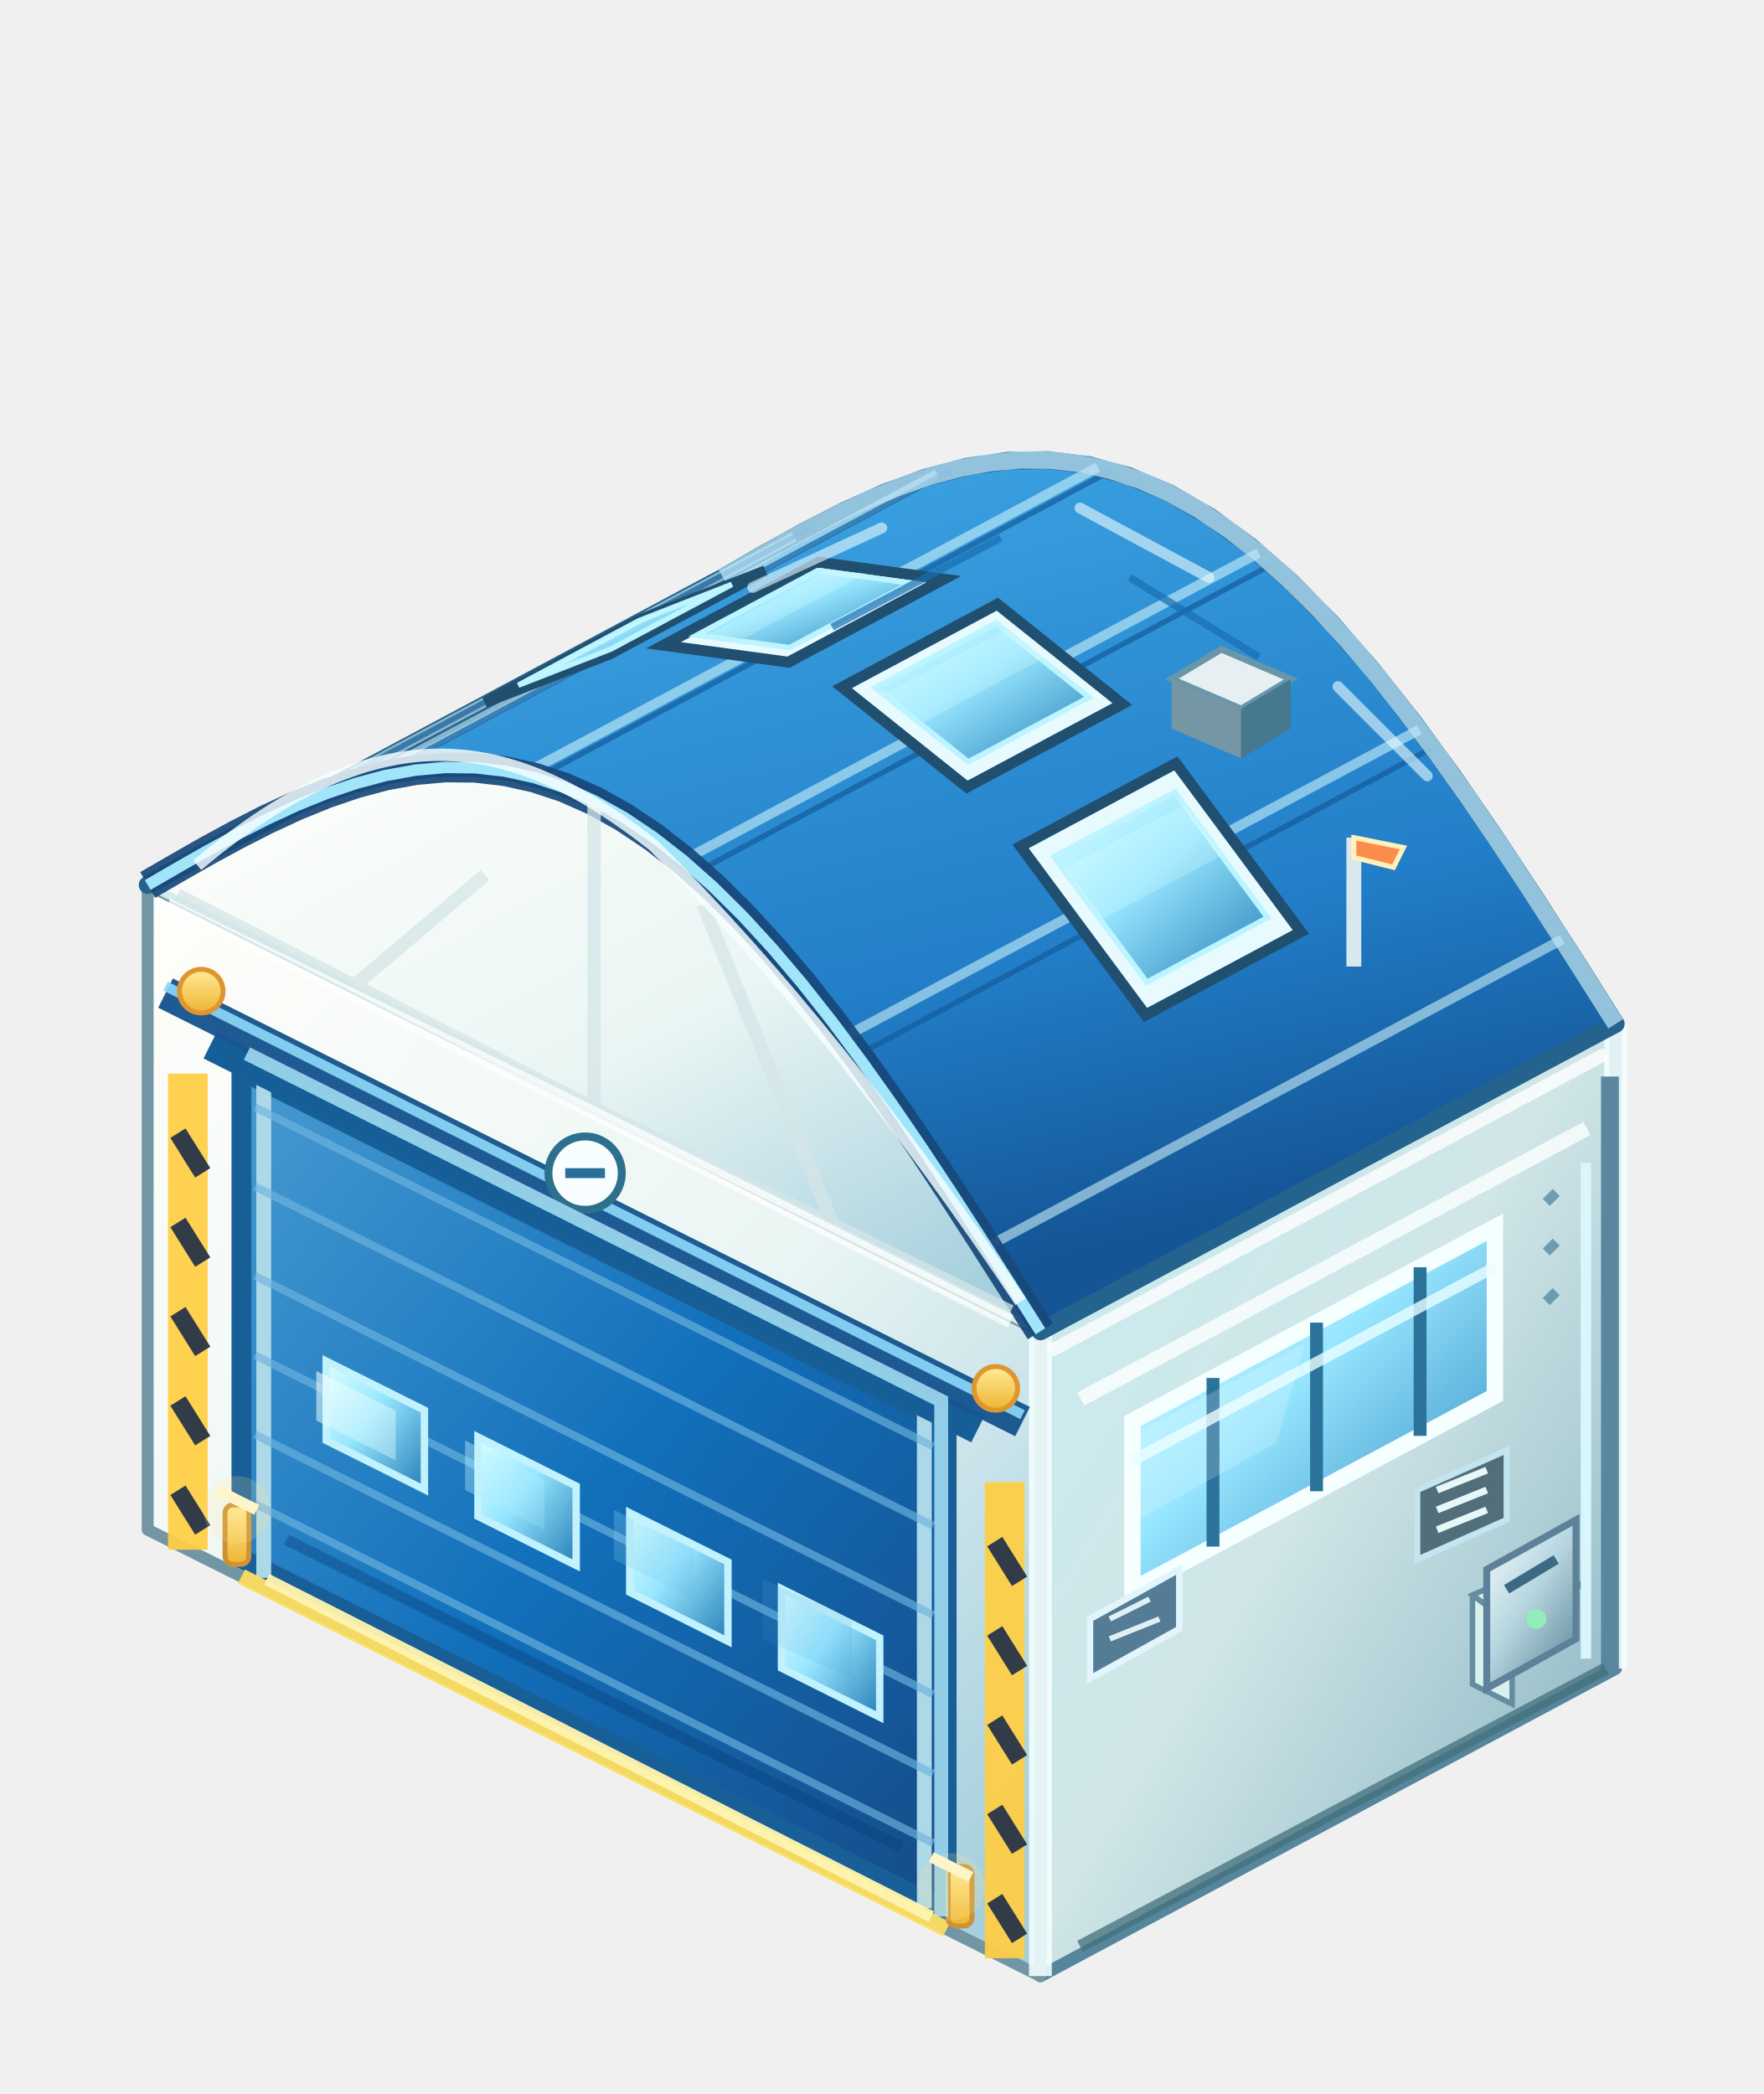
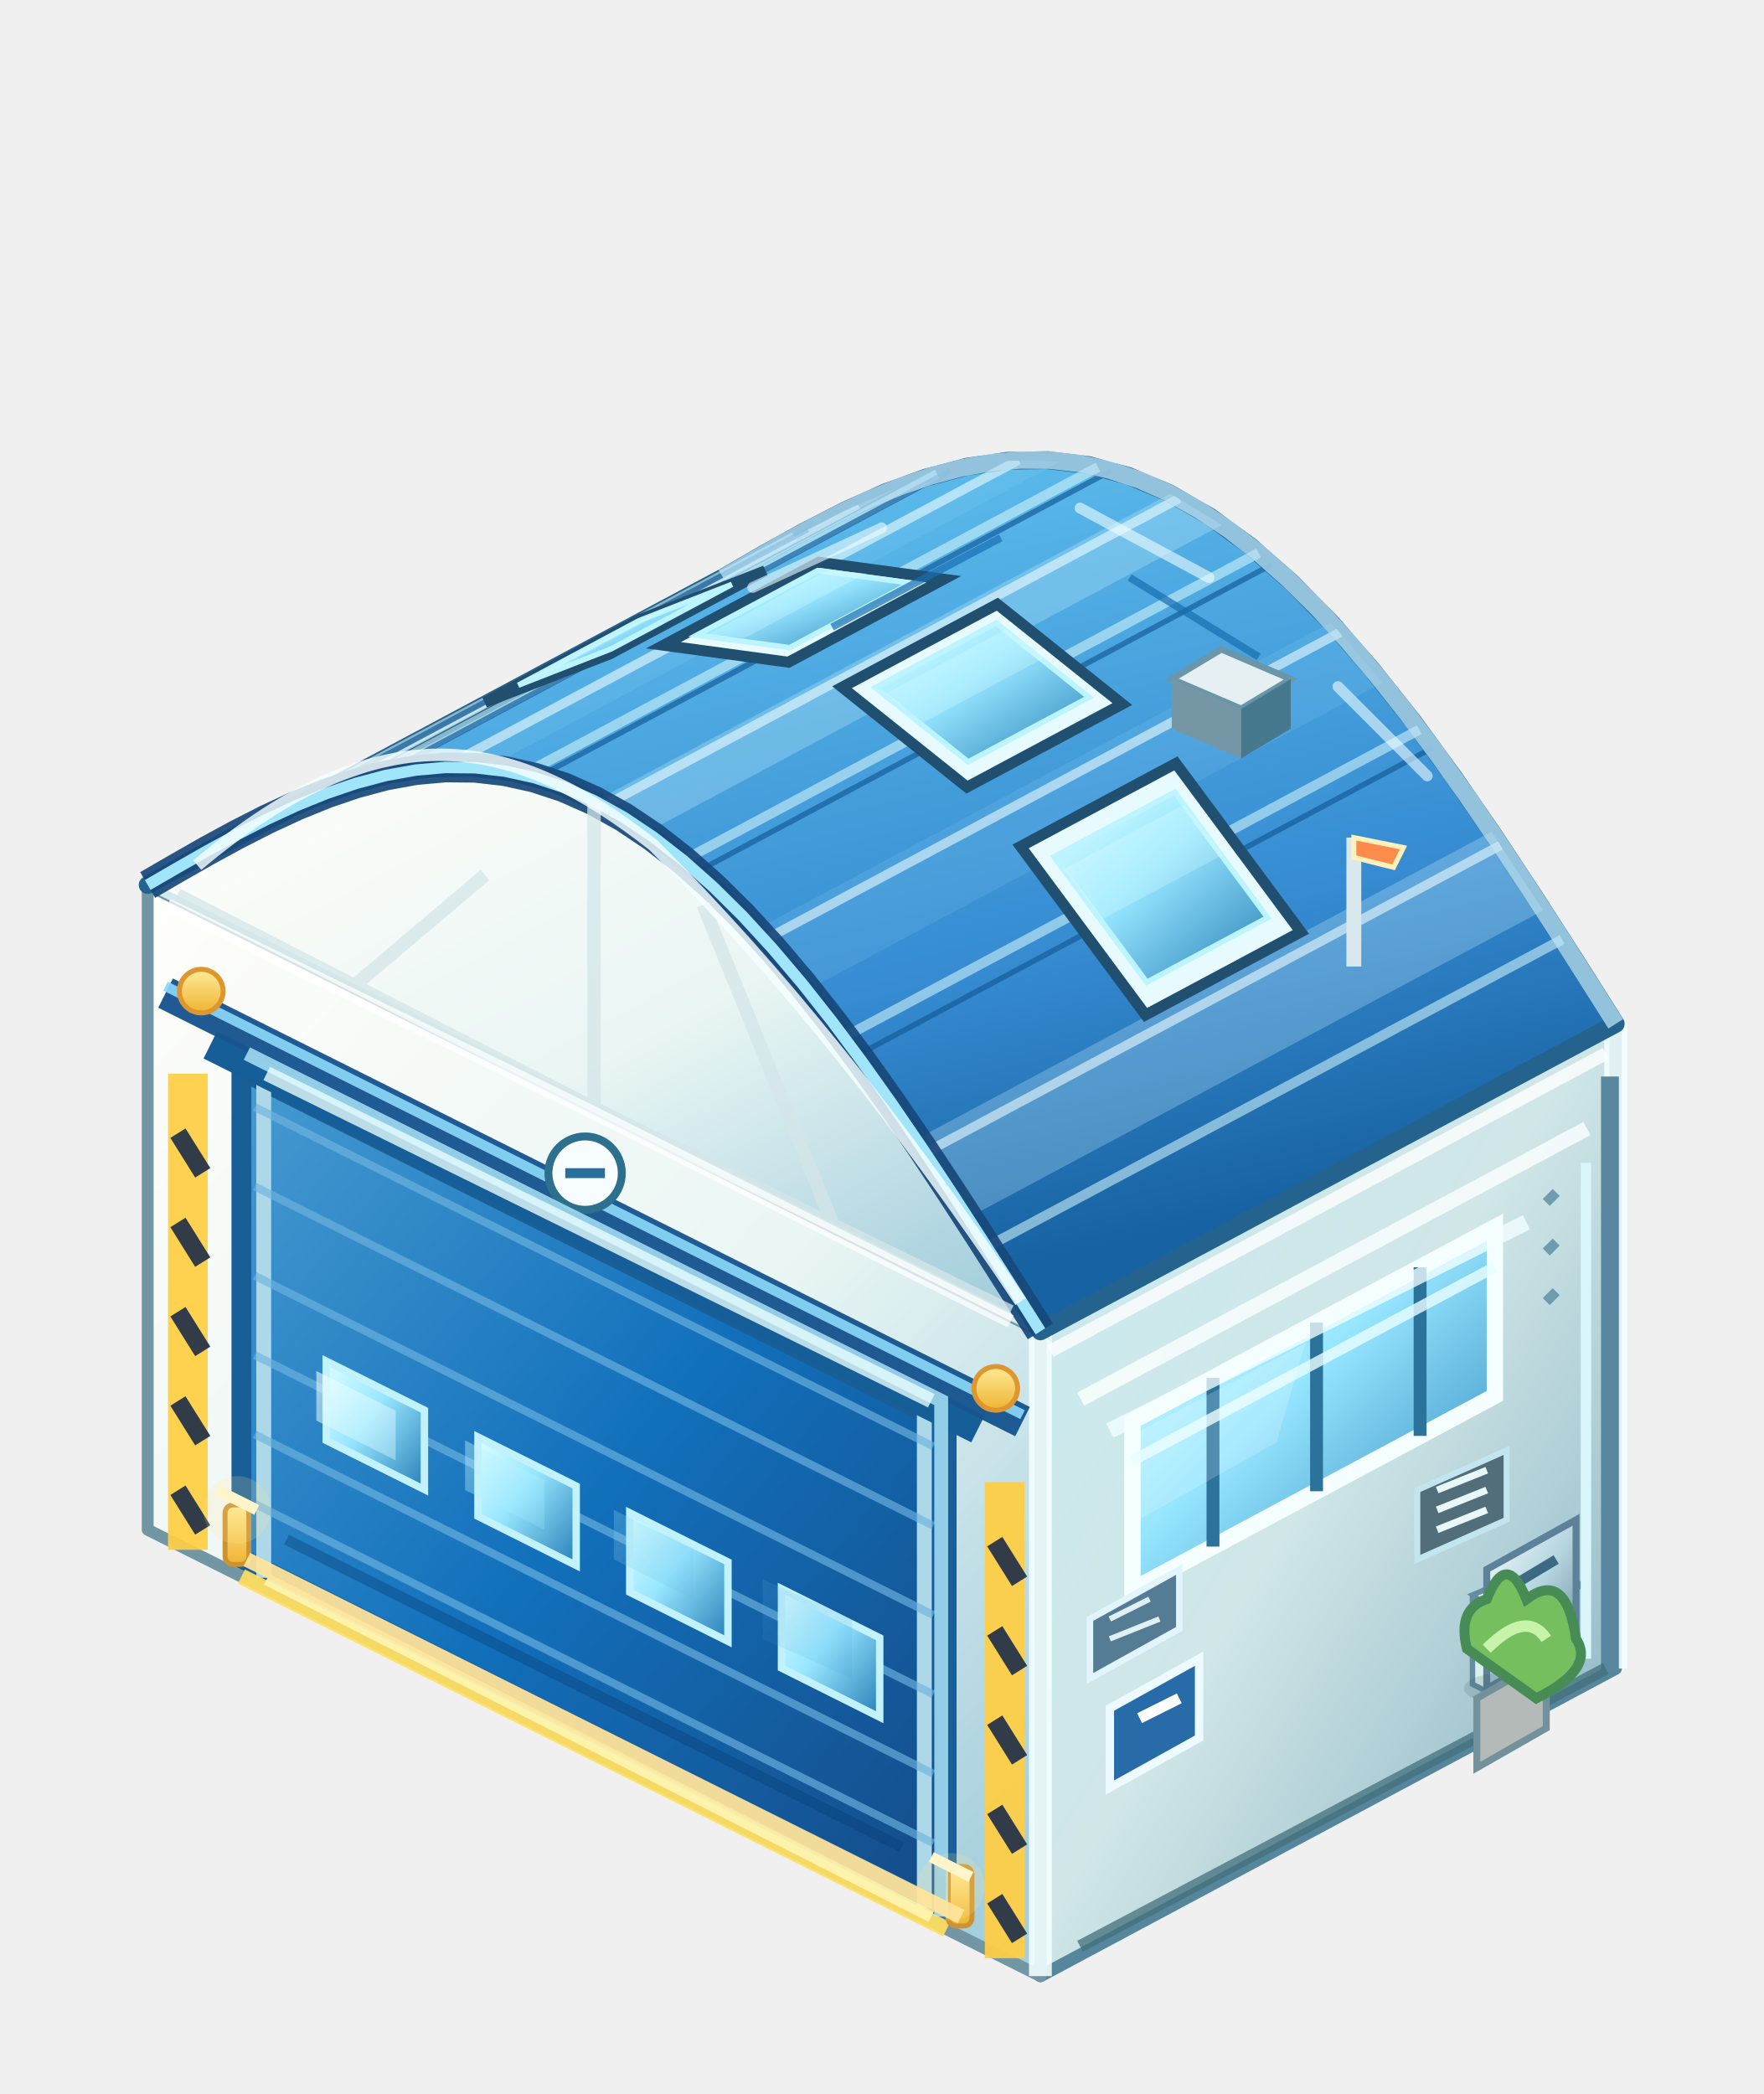
<svg xmlns="http://www.w3.org/2000/svg" width="160" height="190" viewBox="0 0 160 190">
  <g transform="translate(8 11) scale(0.90)">
    <defs>
      <linearGradient id="wall" x2=".85" y2="1">
        <stop stop-color="#fffefa" />
        <stop offset=".55" stop-color="#eaf6f4" />
        <stop offset="1" stop-color="#a5cfdd" />
      </linearGradient>
      <linearGradient id="side" x2="1" y2="1">
        <stop stop-color="#c9ecf2" />
        <stop offset=".48" stop-color="#d0e6e7" />
        <stop offset="1" stop-color="#80adbe" />
      </linearGradient>
      <linearGradient id="roof" x2=".4" y2="1">
-         <stop stop-color="#80dffe" />
-         <stop offset=".20" stop-color="#399fdf" />
-         <stop offset=".70" stop-color="#227ec8" />
-         <stop offset="1" stop-color="#145595" />
+         <stop stop-color="#a4eaff" />
+         <stop offset=".20" stop-color="#5ab9ea" />
+         <stop offset=".70" stop-color="#368bd1" />
+         <stop offset="1" stop-color="#1762a2" />
      </linearGradient>
      <linearGradient id="door" x2="1" y2="1">
        <stop stop-color="#489bd1" />
        <stop offset=".50" stop-color="#1270bb" />
        <stop offset="1" stop-color="#154b87" />
      </linearGradient>
      <linearGradient id="sky" x2="1" y2="1">
        <stop stop-color="#ddffff" />
        <stop offset=".44" stop-color="#97e6ff" />
        <stop offset="1" stop-color="#277fb7" />
      </linearGradient>
      <linearGradient id="gold" x2="0" y2="1">
        <stop stop-color="#ffeb97" />
        <stop offset="1" stop-color="#eeb432" />
      </linearGradient>
    </defs>
    <g>
      <path d="M12.30,145.15 L89.70,183.85 L148.60,153.30 L73.00,115.50 Z" fill="#142f3b" opacity=".14" />
      <polygon points="96.00,187.00 154.00,156.00 154.00,91.00 96.00,122.00" fill="url(#side)" stroke="#56869b" stroke-width="1.25" stroke-linejoin="round" />
      <polygon points="6.00,142.00 96.00,187.00 96.00,122.00 6.00,77.00" fill="url(#wall)" stroke="#7296a4" stroke-width="1.2" stroke-linejoin="round" />
      <polygon points="105.28,131.04 141.82,111.51 141.82,128.51 105.28,148.04" fill="url(#sky)" stroke="#f5ffff" stroke-width="1.65" />
      <path d="M113.40,126.70 L113.40,143.70" stroke="#2c739c" stroke-width="1.3" />
      <path d="M123.84,121.12 L123.84,138.12" stroke="#2c739c" stroke-width="1.3" />
      <path d="M134.28,115.54 L134.28,132.54" stroke="#2c739c" stroke-width="1.3" />
      <path d="M105.28,135.04 L141.82,115.51" stroke="#e9feff" stroke-width="1.1" opacity=".8" />
      <path d="M100.06,128.83 L151.10,101.55" stroke="#fcffff" stroke-width="1.5" opacity=".8" />
      <path d="M96.00,122.00 L96.00,187.00 M154.00,91.00 L154.00,156.00" stroke="#f4ffff" stroke-width="2.3" opacity=".88" />
      <path d="M153.42,156.31 L153.42,96.31" stroke="#5987a0" stroke-width="1.8" />
      <path d="M15.45,144.92 L86.55,180.47 L86.55,131.28 L15.45,95.72 Z" fill="url(#door)" stroke="#185f98" stroke-width="2" />
      <path d="M17.70,146.85 L17.70,94.85" stroke="#acd8e8" stroke-width="1.5" />
      <path d="M84.30,180.15 L84.30,128.15" stroke="#acd8e8" stroke-width="1.5" />
      <path d="M16.80,139.40 L85.20,173.60" stroke="#6db4df" stroke-width=".8" opacity=".65" />
      <path d="M16.80,132.40 L85.20,166.60" stroke="#6db4df" stroke-width=".8" opacity=".65" />
      <path d="M16.80,124.40 L85.20,158.60" stroke="#6db4df" stroke-width=".8" opacity=".65" />
      <path d="M16.80,116.40 L85.20,150.60" stroke="#6db4df" stroke-width=".8" opacity=".65" />
      <path d="M16.80,107.40 L85.20,141.60" stroke="#6db4df" stroke-width=".8" opacity=".65" />
      <path d="M16.80,99.40 L85.20,133.60" stroke="#6db4df" stroke-width=".8" opacity=".65" />
      <polygon points="24.00,133.00 33.90,137.95 33.90,129.95 24.00,125.00" fill="url(#sky)" stroke="#c1f2fd" stroke-width=".75" />
      <polygon points="39.30,140.65 49.20,145.60 49.20,137.60 39.30,132.65" fill="url(#sky)" stroke="#c1f2fd" stroke-width=".75" />
      <polygon points="54.60,148.30 64.50,153.25 64.50,145.25 54.60,140.30" fill="url(#sky)" stroke="#c1f2fd" stroke-width=".75" />
      <polygon points="69.90,155.95 79.80,160.90 79.80,152.90 69.90,147.95" fill="url(#sky)" stroke="#c1f2fd" stroke-width=".75" />
      <path d="M12.30,93.15 L89.70,131.85" stroke="#165e98" stroke-width="3" />
      <path d="M15.45,146.72 L86.55,182.28" stroke="#ffde5f" stroke-width="1.6" opacity=".92" />
      <path d="M6.00,77.00 L9.00,75.26 L12.00,73.55 L15.00,71.92 L18.00,70.39 L21.00,69.00 L24.00,67.78 L27.00,66.76 L30.00,65.96 L33.00,65.42 L36.00,65.15 L39.00,65.18 L42.00,65.52 L45.00,66.18 L48.00,67.17 L51.00,68.50 L54.00,70.17 L57.00,72.18 L60.00,74.52 L63.00,77.18 L66.00,80.15 L69.00,83.42 L72.00,86.96 L75.00,90.76 L78.00,94.78 L81.00,99.00 L84.00,103.39 L87.00,107.92 L90.00,112.55 L93.00,117.26 L96.00,122.00 L6.00,77.00 Z" fill="url(#wall)" stroke="#d4ebed" stroke-width=".8" />
      <path d="M6.00,77.00 L9.00,75.26 L12.00,73.55 L15.00,71.92 L18.00,70.39 L21.00,69.00 L24.00,67.78 L27.00,66.76 L30.00,65.96 L33.00,65.42 L36.00,65.15 L39.00,65.18 L42.00,65.52 L45.00,66.18 L48.00,67.17 L51.00,68.50 L54.00,70.17 L57.00,72.18 L60.00,74.52 L63.00,77.18 L66.00,80.15 L69.00,83.42 L72.00,86.96 L75.00,90.76 L78.00,94.78 L81.00,99.00 L84.00,103.39 L87.00,107.92 L90.00,112.55 L93.00,117.26 L96.00,122.00" fill="none" stroke="#fffdfa" stroke-width="1.2" />
      <path d="M6.00,77.00 L10.09,74.63 L14.18,72.36 L18.27,70.26 L22.36,68.42 L26.45,66.93 L30.55,65.84 L34.64,65.24 L38.73,65.17 L42.82,65.66 L46.91,66.77 L51.00,68.50 L55.09,70.86 L59.18,73.85 L63.27,77.44 L67.36,81.60 L71.45,86.30 L75.55,91.47 L79.64,97.06 L83.73,102.99 L87.82,109.18 L91.91,115.54 L96.00,122.00 L154.00,91.00 L149.91,84.54 L145.82,78.18 L141.73,71.99 L137.64,66.06 L133.55,60.47 L129.45,55.30 L125.36,50.60 L121.27,46.44 L117.18,42.85 L113.09,39.86 L109.00,37.50 L104.91,35.77 L100.82,34.66 L96.73,34.17 L92.64,34.24 L88.55,34.84 L84.45,35.93 L80.36,37.42 L76.27,39.26 L72.18,41.36 L68.09,43.63 L64.00,46.00 Z" fill="url(#roof)" stroke="#24638d" stroke-width="1.8" stroke-linejoin="round" />
+       <defs>
+         <clipPath id="skyportRoofBandsClip">
+           <path d="M6.00,77.00 L10.09,74.63 L14.18,72.36 L18.27,70.26 L22.36,68.42 L26.45,66.93 L30.55,65.84 L34.64,65.24 L38.73,65.17 L42.82,65.66 L46.91,66.77 L51.00,68.50 L55.09,70.86 L59.18,73.85 L63.27,77.44 L67.36,81.60 L71.45,86.30 L75.55,91.47 L79.64,97.06 L83.73,102.99 L87.82,109.18 L91.91,115.54 L96.00,122.00 L154.00,91.00 L149.91,84.54 L145.82,78.18 L141.73,71.99 L137.64,66.06 L133.55,60.47 L129.45,55.30 L125.36,50.60 L121.27,46.44 L117.18,42.85 L113.09,39.86 L109.00,37.50 L104.91,35.77 L100.82,34.66 L96.73,34.17 L92.64,34.24 L88.55,34.84 L84.45,35.93 L80.36,37.42 L76.27,39.26 L72.18,41.36 L68.09,43.63 L64.00,46.00 Z" />
+         </clipPath>
+       </defs>
+       <g clip-path="url(#skyportRoofBandsClip)">
+         <polygon points="18.69,70.06 76.69,39.06 81.91,36.81 23.91,67.81" fill="#d5f8ff" opacity=".26" />
+         <path d="M19.60,69.63L77.60,38.63" stroke="#f2ffff" stroke-width="0.95" opacity=".57" fill="none" />
+         <polygon points="34.89,65.22 92.89,34.22 98.11,34.27 40.11,65.27" fill="#94d8fb" opacity=".15" />
+         <path d="M35.80,65.16L93.80,34.16" stroke="#f2ffff" stroke-width="0.95" opacity=".57" fill="none" />
+         <polygon points="51.09,68.55 109.09,37.55 114.31,40.69 56.31,71.69" fill="#d5f8ff" opacity=".26" />
+         <path d="M52.00,69.02L110.00,38.02" stroke="#f2ffff" stroke-width="0.95" opacity=".57" fill="none" />
+         <polygon points="67.29,81.52 125.29,50.52 130.51,56.59 72.51,87.59" fill="#94d8fb" opacity=".15" />
+         <path d="M68.20,82.53L126.20,51.53" stroke="#f2ffff" stroke-width="0.95" opacity=".57" fill="none" />
+         <polygon points="83.49,102.63 141.49,71.63 146.71,79.55 88.71,110.55" fill="#d5f8ff" opacity=".26" />
+         <path d="M84.40,103.99L142.40,72.99" stroke="#f2ffff" stroke-width="0.95" opacity=".57" fill="none" />
+       </g>
      <path d="M71.20,41.89 L13.20,72.89" stroke="#d6f7fb" stroke-width="1" opacity=".56" />
      <path d="M72.55,41.16 L14.55,72.16" stroke="#125a98" stroke-width=".55" opacity=".67" />
      <path d="M85.60,35.58 L27.60,66.58" stroke="#d6f7fb" stroke-width="1" opacity=".56" />
      <path d="M86.95,35.21 L28.95,66.21" stroke="#125a98" stroke-width=".55" opacity=".67" />
      <path d="M101.80,34.87 L43.80,65.87" stroke="#d6f7fb" stroke-width="1" opacity=".56" />
      <path d="M103.15,35.22 L45.15,66.22" stroke="#125a98" stroke-width=".55" opacity=".67" />
      <path d="M118.00,43.52 L60.00,74.52" stroke="#d6f7fb" stroke-width="1" opacity=".56" />
      <path d="M119.35,44.68 L61.35,75.68" stroke="#125a98" stroke-width=".55" opacity=".67" />
      <path d="M134.20,61.34 L76.20,92.34" stroke="#d6f7fb" stroke-width="1" opacity=".56" />
      <path d="M135.55,63.16 L77.55,94.16" stroke="#125a98" stroke-width=".55" opacity=".67" />
      <path d="M148.60,82.49 L90.60,113.49" stroke="#d6f7fb" stroke-width="1" opacity=".56" />
      <path d="M64.00,46.00 L67.00,44.26 L70.00,42.55 L73.00,40.92 L76.00,39.39 L79.00,38.00 L82.00,36.78 L85.00,35.76 L88.00,34.96 L91.00,34.42 L94.00,34.15 L97.00,34.18 L100.00,34.52 L103.00,35.18 L106.00,36.17 L109.00,37.50 L112.00,39.17 L115.00,41.18 L118.00,43.52 L121.00,46.18 L124.00,49.15 L127.00,52.42 L130.00,55.96 L133.00,59.76 L136.00,63.78 L139.00,68.00 L142.00,72.39 L145.00,76.92 L148.00,81.55 L151.00,86.26 L154.00,91.00" fill="none" stroke="#c0eafd" stroke-width="1.75" opacity="0.7" />
      <path d="M6.00,77.00 L9.00,75.26 L12.00,73.55 L15.00,71.92 L18.00,70.39 L21.00,69.00 L24.00,67.78 L27.00,66.76 L30.00,65.96 L33.00,65.42 L36.00,65.15 L39.00,65.18 L42.00,65.52 L45.00,66.18 L48.00,67.17 L51.00,68.50 L54.00,70.17 L57.00,72.18 L60.00,74.52 L63.00,77.18 L66.00,80.15 L69.00,83.42 L72.00,86.96 L75.00,90.76 L78.00,94.78 L81.00,99.00 L84.00,103.39 L87.00,107.92 L90.00,112.55 L93.00,117.26 L96.00,122.00" fill="none" stroke="#17487a" stroke-width="3" opacity="0.92" />
      <path d="M6.00,77.00 L9.00,75.26 L12.00,73.55 L15.00,71.92 L18.00,70.39 L21.00,69.00 L24.00,67.78 L27.00,66.76 L30.00,65.96 L33.00,65.42 L36.00,65.15 L39.00,65.18 L42.00,65.52 L45.00,66.18 L48.00,67.17 L51.00,68.50 L54.00,70.17 L57.00,72.18 L60.00,74.52 L63.00,77.18 L66.00,80.15 L69.00,83.42 L72.00,86.96 L75.00,90.76 L78.00,94.78 L81.00,99.00 L84.00,103.39 L87.00,107.92 L90.00,112.55 L93.00,117.26 L96.00,122.00" fill="none" stroke="#a7ebff" stroke-width="1.15" opacity="0.96" />
      <polygon points="40.00,58.59 52.60,53.70 68.26,45.33 55.66,50.22" fill="#e7fbff" stroke="#214f70" stroke-width="1.1" />
      <polygon points="43.36,56.86 52.72,53.20 64.90,46.69 55.54,50.35" fill="url(#sky)" stroke="#bcf4ff" stroke-width=".55" />
      <polygon points="44.35,56.39 48.22,54.72 60.40,48.21 56.53,49.88" fill="#e3ffff" opacity=".25" />
      <polygon points="58.00,52.83 70.60,54.54 86.26,46.17 73.66,44.46" fill="#e7fbff" stroke="#214f70" stroke-width="1.1" />
      <polygon points="61.36,51.81 70.72,53.07 82.90,46.56 73.54,45.30" fill="url(#sky)" stroke="#bcf4ff" stroke-width=".55" />
      <polygon points="62.35,51.80 66.22,52.08 78.40,45.57 74.53,45.29" fill="#e3ffff" opacity=".25" />
      <polygon points="76.00,57.06 88.60,67.13 104.26,58.76 91.66,48.69" fill="#e7fbff" stroke="#214f70" stroke-width="1.1" />
      <polygon points="79.36,57.10 88.72,64.59 100.90,58.08 91.54,50.59" fill="url(#sky)" stroke="#bcf4ff" stroke-width=".55" />
      <polygon points="80.35,57.74 84.22,60.60 96.40,54.09 92.53,51.23" fill="#e3ffff" opacity=".25" />
      <polygon points="94.00,73.11 106.60,90.10 122.26,81.73 109.66,64.74" fill="#e7fbff" stroke="#214f70" stroke-width="1.1" />
      <polygon points="97.36,74.15 106.72,86.80 118.90,80.29 109.54,67.64" fill="url(#sky)" stroke="#bcf4ff" stroke-width=".55" />
      <polygon points="98.35,75.39 102.22,80.46 114.40,73.95 110.53,68.88" fill="#e3ffff" opacity=".25" />
      <path d="M7.80,87.90 L94.20,131.10" stroke="#16548e" stroke-width="3.3" opacity=".96" />
      <path d="M7.80,87.20 L94.20,130.40" stroke="#8bd6f8" stroke-width="1" opacity=".92" />
      <path d="M10.05,144.02 L10.05,96.02" stroke="#ffce43" stroke-width="4" opacity=".93" />
      <path d="M9.05,138.02 l2.5,4" stroke="#313c48" stroke-width="1.8" />
      <path d="M9.05,129.02 l2.5,4" stroke="#313c48" stroke-width="1.8" />
      <path d="M9.05,120.02 l2.5,4" stroke="#313c48" stroke-width="1.8" />
      <path d="M9.05,111.02 l2.5,4" stroke="#313c48" stroke-width="1.8" />
      <path d="M9.05,102.02 l2.5,4" stroke="#313c48" stroke-width="1.8" />
      <path d="M92.40,185.20 L92.40,137.20" stroke="#ffce43" stroke-width="4" opacity=".93" />
      <path d="M91.40,179.20 l2.5,4" stroke="#313c48" stroke-width="1.8" />
      <path d="M91.40,170.20 l2.5,4" stroke="#313c48" stroke-width="1.8" />
      <path d="M91.40,161.20 l2.5,4" stroke="#313c48" stroke-width="1.8" />
      <path d="M91.40,152.20 l2.5,4" stroke="#313c48" stroke-width="1.8" />
      <path d="M91.40,143.20 l2.5,4" stroke="#313c48" stroke-width="1.8" />
      <circle cx="50.1" cy="106.05" r="3.7" fill="#f8fdff" stroke="#2c708e" stroke-width=".8" />
      <path d="M48.1,106.05 h4" stroke="#286f9c" stroke-width="1" />
      <circle cx="11.4" cy="87.7" r="2.2" fill="url(#gold)" stroke="#de9631" stroke-width=".5" />
      <circle cx="91.5" cy="127.75" r="2.2" fill="url(#gold)" stroke="#de9631" stroke-width=".5" />
      <path d="M109.24,56.24 l5,-3 7,3 -5,3 Z" fill="#e6f0f3" stroke="#6996a9" stroke-width=".65" />
      <path d="M109.24,56.24 l0,5 7,3 0,-5" fill="#7496a5" />
      <path d="M116.24,59.24 l5,-3 0,5 -5,3 Z" fill="#46798e" />
      <path d="M127.6,85.22 v-13" stroke="#d8e8ec" stroke-width="1.5" />
      <path d="M127.6,72.22 l5,1 -1,2 -4,-1Z" fill="#fb8c4c" stroke="#fff1b9" stroke-width=".5" />
      <path d="M139.56,148.58 l7,-3 4,2 -7,4z M139.56,148.58v9 l4,2v-9" fill="#d9f1ed" stroke="#648da0" stroke-width=".55" />
      <rect x="13.8" y="139.5" width="2.4" height="6" rx=".8" fill="url(#gold)" stroke="#cd9234" stroke-width=".5" />
      <rect x="86.7" y="175.95" width="2.4" height="6" rx=".8" fill="url(#gold)" stroke="#cd9234" stroke-width=".5" />
      <g id="skyport-finish-pass-small">
        <defs>
          <linearGradient id="finish-gloss-s" x1="0" y1="0" x2="1" y2="1">
            <stop stop-color="#f4ffff" stop-opacity=".92" />
            <stop offset=".43" stop-color="#a5ecff" stop-opacity=".46" />
            <stop offset="1" stop-color="#287ec6" stop-opacity=".12" />
          </linearGradient>
          <linearGradient id="finish-metal-s" x1="0" y1="0" x2=".8" y2="1">
            <stop stop-color="#f9ffff" />
            <stop offset=".52" stop-color="#b5d5df" />
            <stop offset="1" stop-color="#678d9e" />
          </linearGradient>
        </defs>
        <path d="M9,78 L51,99.5 L93,120 M51,99.5 L51,68.5  M27,87 L40,76 M75,111 L62,79" fill="none" stroke="#d4e5e8" stroke-width="1.35" opacity=".75" />
        <path d="M8,79 L51,100 L93,121" fill="none" stroke="#ffffff" stroke-width="1.35" opacity=".72" />
        <path d="M16,94 L86,129 L86,181" fill="none" stroke="#b5edff" stroke-width="1.4" opacity=".78" />
        <path d="M20,143 L82,174" fill="none" stroke="#063c77" stroke-width="1.1" opacity=".38" />
        <path d="M18,147 L85,181" fill="none" stroke="#fff4ae" stroke-width="1.2" opacity=".95" />
        <path d="M23,126 L31,130 L31,135 L23,131 Z M38,133 L46,137 L46,142 L38,138 Z  M53,140 L61,144 L61,149 L53,145 Z M68,147 L77,151 L77,157 L68,153 Z" fill="url(#finish-gloss-s)" opacity=".64" />
        <path d="M11,75 C30,59 43,62 57,73 Q76,92 94,119" fill="none" stroke="#f6ffff" stroke-width="1.25" opacity=".82" />
        <path d="M67,47 L80,41 M100,39 L113,46 M126,57 L135,66" fill="none" stroke="#effdff" stroke-width="1.1" stroke-linecap="round" opacity=".60" />
        <path d="M75,51 L92,42 M105,46 L118,54" stroke="#176db0" stroke-width=".75" opacity=".7" />
        <polygon points="105.9,132.1 122.7,123.2 119.8,133.2 105.9,141.0" fill="#ffffff" opacity=".18" />
        <path d="M97,124 L153,94" stroke="#ffffff" stroke-width="1.3" opacity=".78" />
        <path d="M100,184 L153,156" stroke="#426f7b" stroke-width="1.25" opacity=".75" />
        <path d="M151,105 L151,155" stroke="#d9f6fc" stroke-width="1.05" />
        <path d="M147,109 L148,108 M147,114 L148,113 M147,119 L148,118" stroke="#588ca2" stroke-width="1" opacity=".8" />
        <path d="M101,151 L110,146 L110,152 L101,157 Z" fill="#547c94" stroke="#e2f5fc" stroke-width=".65" />
        <path d="M103,151 L107,149 M103,153 L108,151" stroke="#e0f1f6" stroke-width=".55" />
        <path d="M141,146 L150,141 L150,153 L141,158 Z" fill="url(#finish-metal-s)" stroke="#5c8199" stroke-width=".7" />
        <path d="M143,148 L148,145" stroke="#3c6a84" stroke-width="1" />
        <circle cx="146" cy="151" r="1.0" fill="#93edbb" />
        <circle cx="15" cy="140" r="3.4" fill="#ffe68f" opacity=".18" />
        <circle cx="87" cy="178" r="3.4" fill="#ffe68f" opacity=".19" />
        <path d="M13,138 l4,2 M85,175 l4,2" stroke="#fff5cb" stroke-width="1.1" />
        <path d="M134,145 L143,141 L143,134 L134,138 Z" fill="#516e7a" stroke="#c2e5ef" stroke-width=".6" />
        <path d="M136,138 L141,136 M136,140 L141,138 M136,142 L141,140" stroke="#e8f8f9" stroke-width=".7" />
      </g>
+       <g id="skyrama-airport-life-small-v2">
+         <path d="M18 96 L85 129" stroke="#eaffff" stroke-width="1.5" opacity=".78" />
+         <path d="M103 132 L145 111" stroke="#f4ffff" stroke-width="1.6" opacity=".76" />
+         <path d="M16 145 L88 181" stroke="#ffe49a" stroke-width="1.5" opacity=".93" />
+         <ellipse cx="143" cy="158" rx="4.3" ry="1.6" fill="#344e56" opacity=".16" />
+         <path d="M140 159 L147 155 L147 162 L140 166Z" fill="#b4bab8" stroke="#72919a" stroke-width=".7" />
+         <path d="M139 154 Q138 150 141 149 Q143 144 145 149 Q149 146 150 153 Q152 156 146 159Z" fill="#75bf5f" stroke="#478b55" stroke-width="1" />
+         <path d="M141 154 Q145 150 147 153" fill="none" stroke="#c7f4aa" stroke-width="1.15" />
+         <path d="M103 160 L112 155 L112 163 L103 168Z" fill="#276ca8" stroke="#edfaff" stroke-width=".85" />
+         <path d="M106 161 L110 159" stroke="#ffffff" stroke-width="1.1" />
+       </g>
    </g>
  </g>
</svg>
